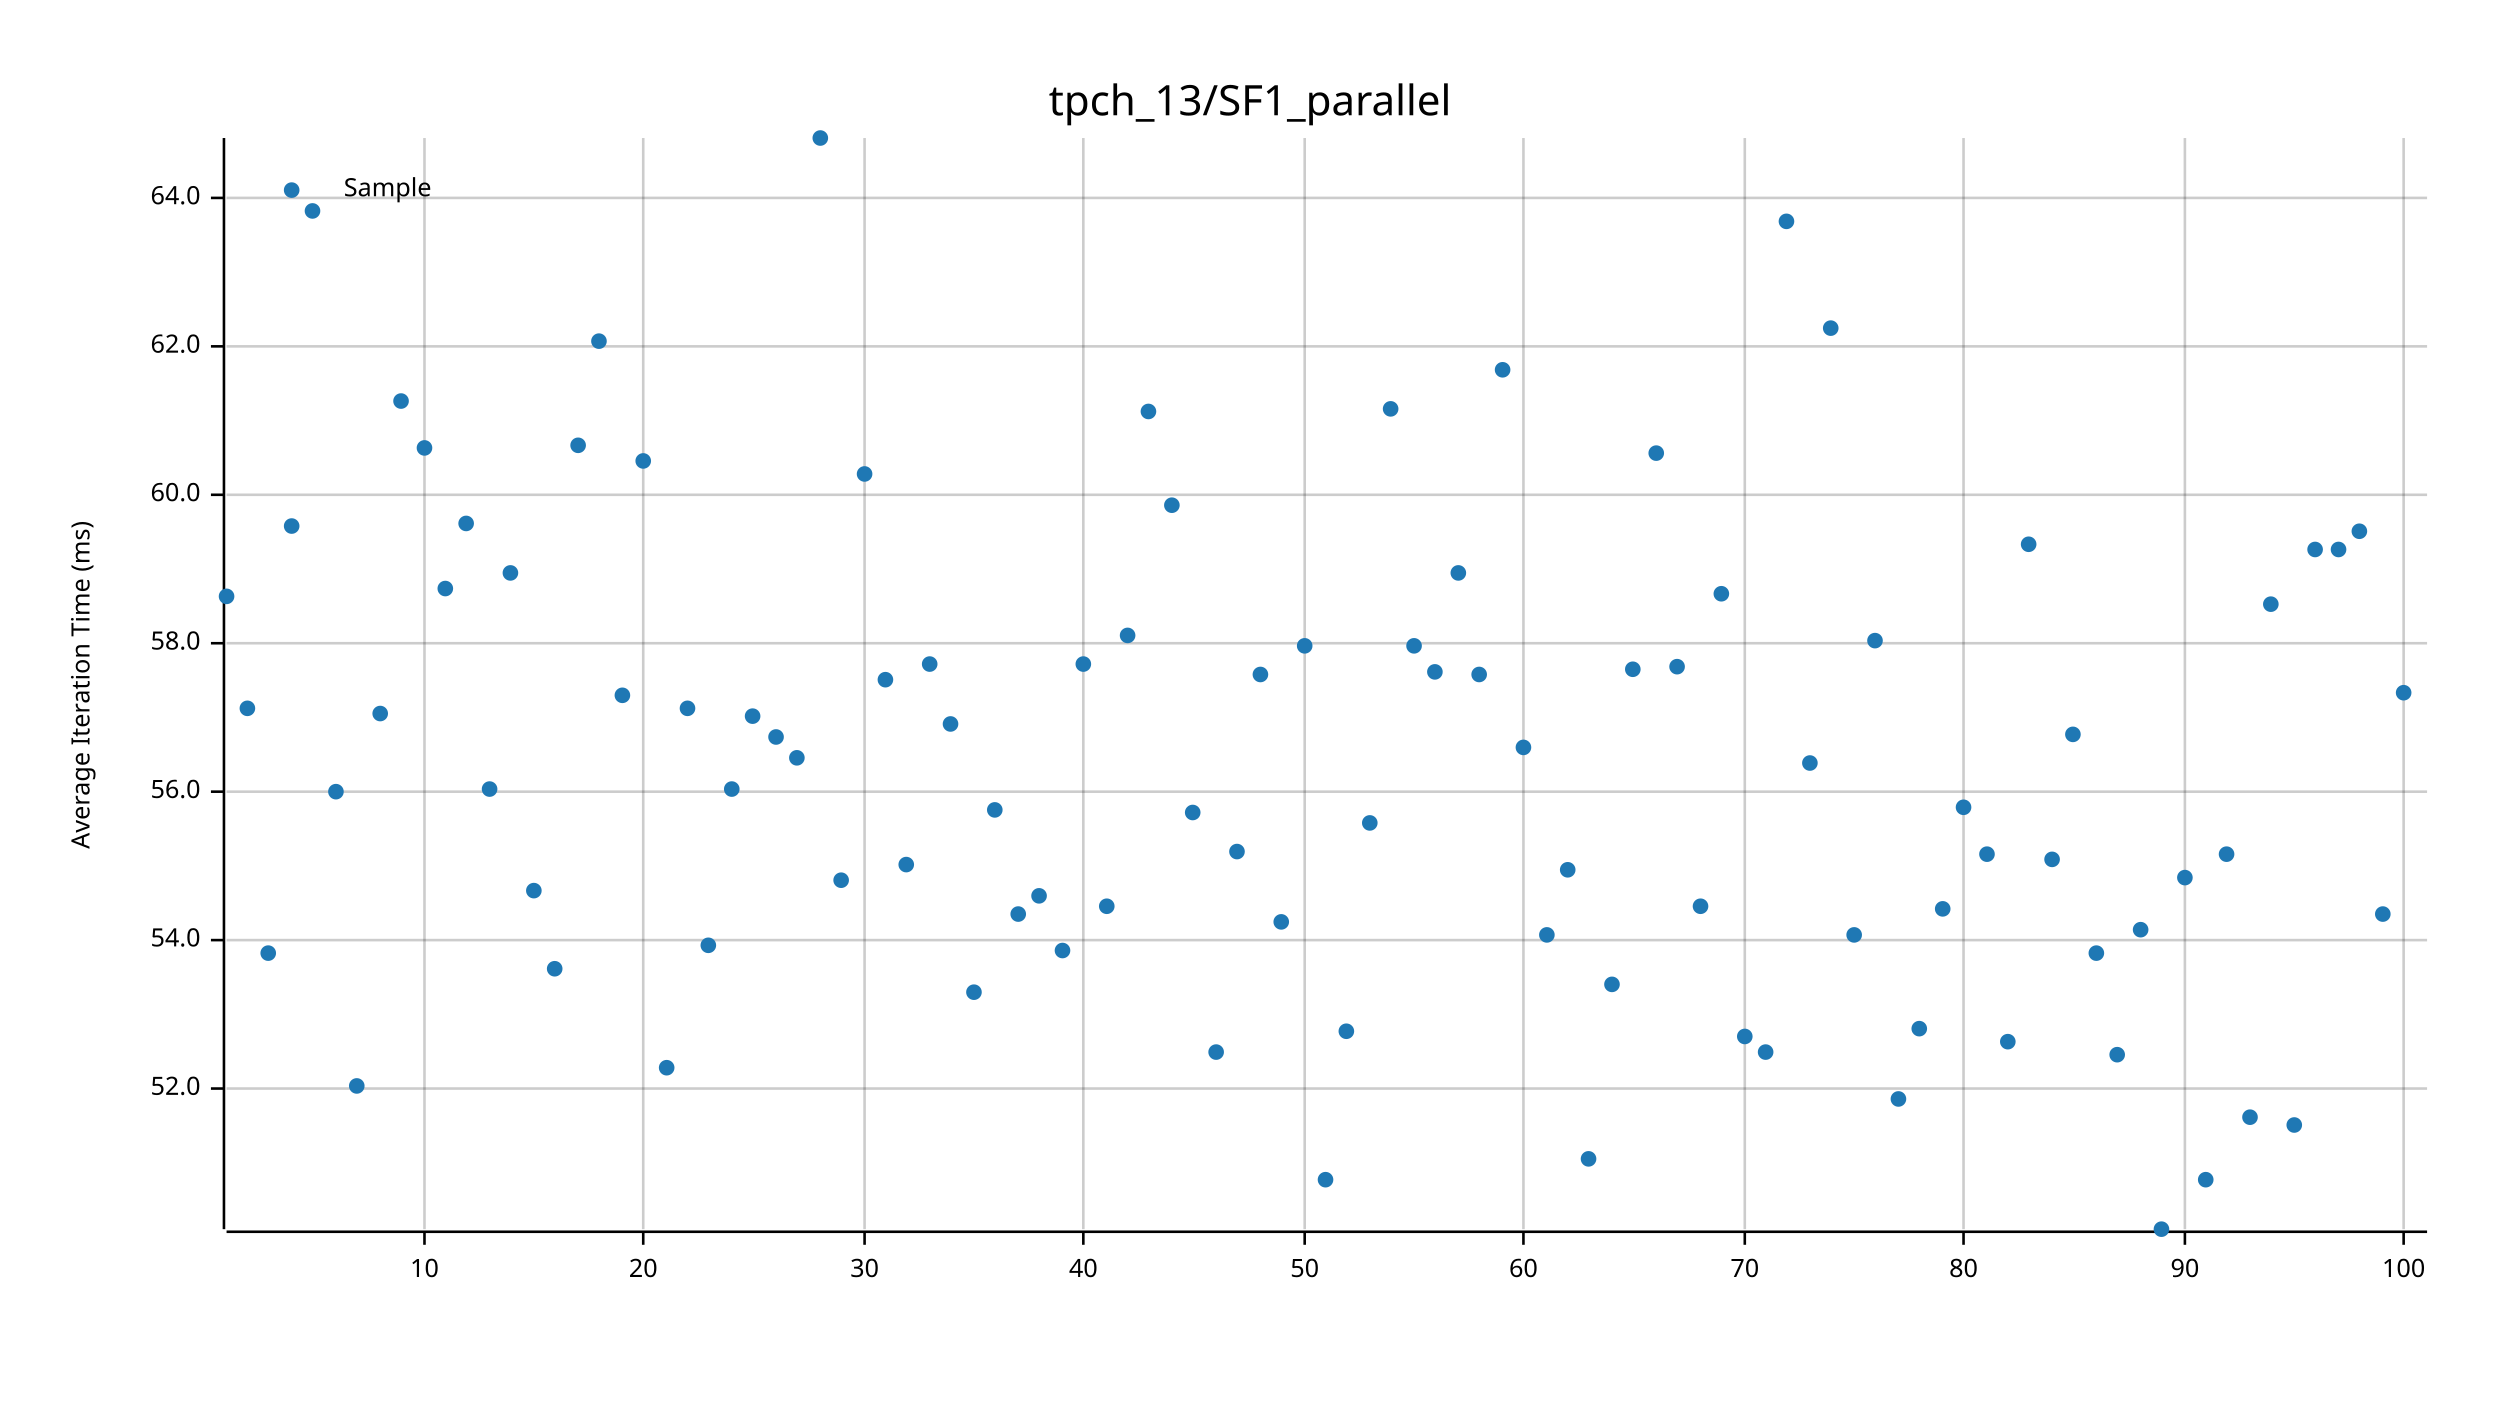
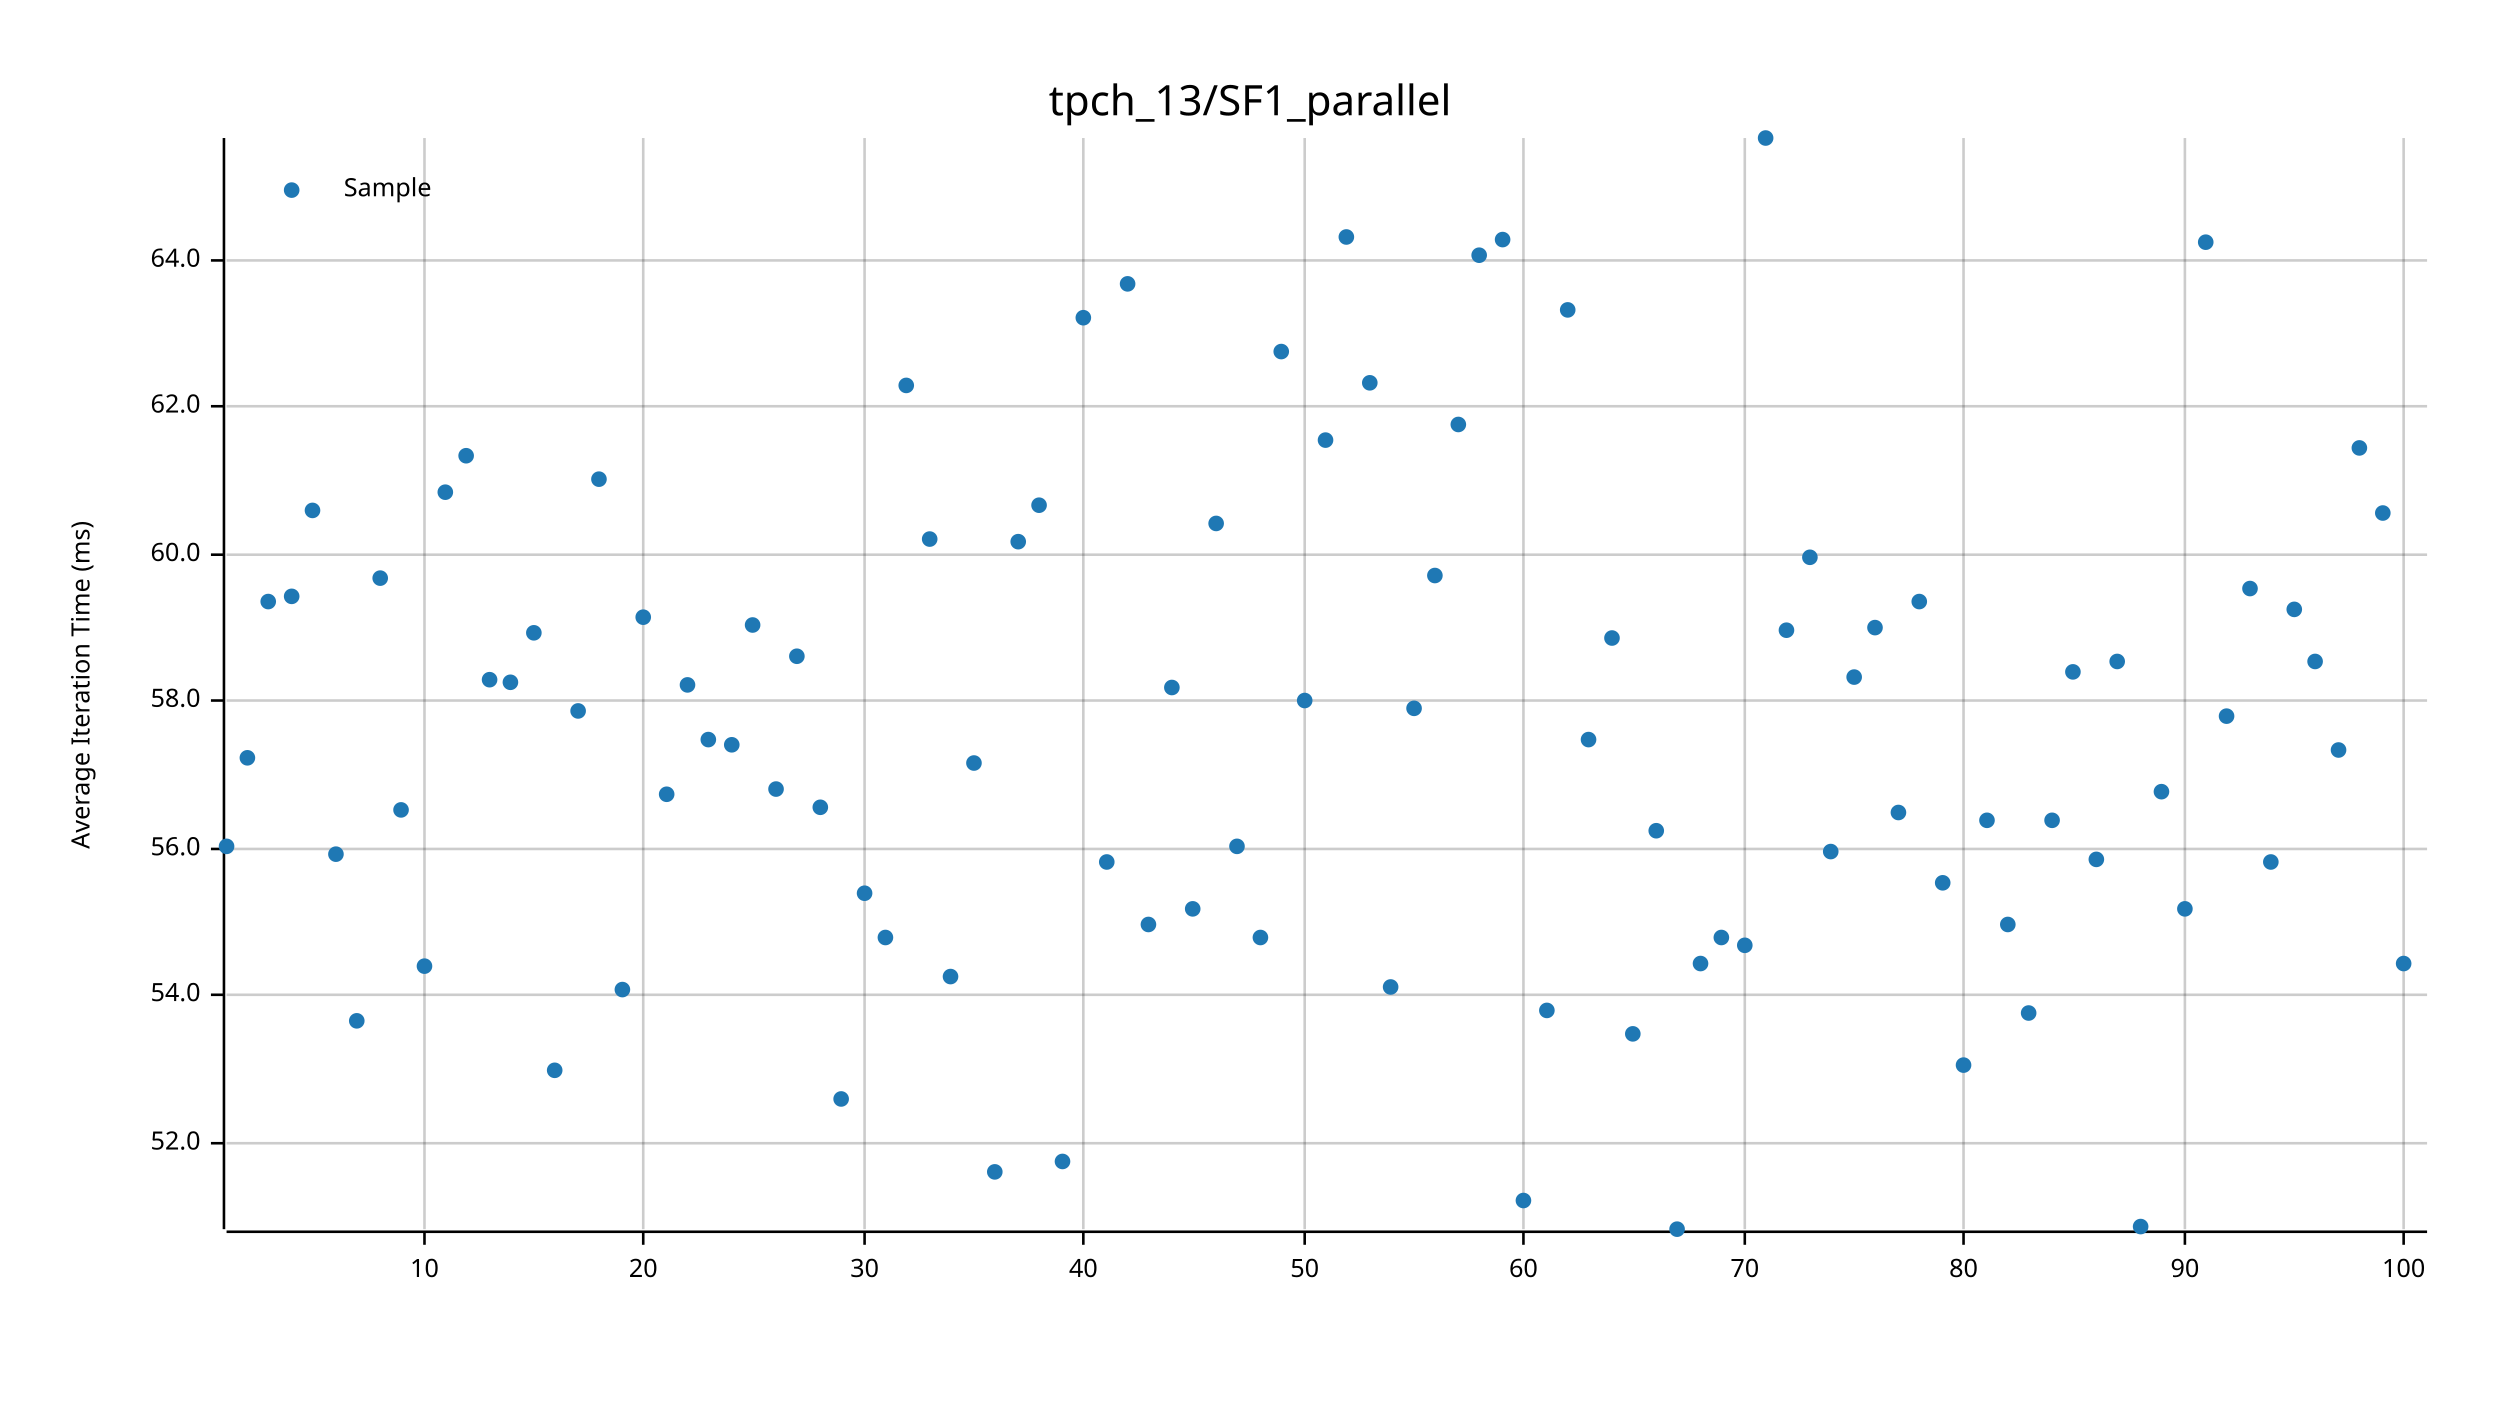
<svg xmlns="http://www.w3.org/2000/svg" width="960" height="540" viewBox="0 0 960 540">
  <text x="480" y="32" dy="0.76em" text-anchor="middle" font-family="sans-serif" font-size="16.129" opacity="1" fill="#000000">
tpch_13/SF1_parallel
</text>
  <text x="27" y="263" dy="0.76em" text-anchor="middle" font-family="sans-serif" font-size="9.677" opacity="1" fill="#000000" transform="rotate(270, 27, 263)">
Average Iteration Time (ms)
</text>
  <line opacity="0.2" stroke="#000000" stroke-width="1" x1="163" y1="472" x2="163" y2="53" />
  <line opacity="0.2" stroke="#000000" stroke-width="1" x1="247" y1="472" x2="247" y2="53" />
  <line opacity="0.2" stroke="#000000" stroke-width="1" x1="332" y1="472" x2="332" y2="53" />
  <line opacity="0.2" stroke="#000000" stroke-width="1" x1="416" y1="472" x2="416" y2="53" />
  <line opacity="0.2" stroke="#000000" stroke-width="1" x1="501" y1="472" x2="501" y2="53" />
  <line opacity="0.2" stroke="#000000" stroke-width="1" x1="585" y1="472" x2="585" y2="53" />
  <line opacity="0.2" stroke="#000000" stroke-width="1" x1="670" y1="472" x2="670" y2="53" />
  <line opacity="0.2" stroke="#000000" stroke-width="1" x1="754" y1="472" x2="754" y2="53" />
  <line opacity="0.2" stroke="#000000" stroke-width="1" x1="839" y1="472" x2="839" y2="53" />
  <line opacity="0.2" stroke="#000000" stroke-width="1" x1="923" y1="472" x2="923" y2="53" />
-   <line opacity="0.2" stroke="#000000" stroke-width="1" x1="87" y1="418" x2="932" y2="418" />
-   <line opacity="0.2" stroke="#000000" stroke-width="1" x1="87" y1="361" x2="932" y2="361" />
-   <line opacity="0.2" stroke="#000000" stroke-width="1" x1="87" y1="304" x2="932" y2="304" />
-   <line opacity="0.2" stroke="#000000" stroke-width="1" x1="87" y1="247" x2="932" y2="247" />
-   <line opacity="0.2" stroke="#000000" stroke-width="1" x1="87" y1="190" x2="932" y2="190" />
-   <line opacity="0.2" stroke="#000000" stroke-width="1" x1="87" y1="133" x2="932" y2="133" />
-   <line opacity="0.2" stroke="#000000" stroke-width="1" x1="87" y1="76" x2="932" y2="76" />
+   <line opacity="0.2" stroke="#000000" stroke-width="1" x1="87" y1="439" x2="932" y2="439" />
+   <line opacity="0.2" stroke="#000000" stroke-width="1" x1="87" y1="382" x2="932" y2="382" />
+   <line opacity="0.2" stroke="#000000" stroke-width="1" x1="87" y1="326" x2="932" y2="326" />
+   <line opacity="0.2" stroke="#000000" stroke-width="1" x1="87" y1="269" x2="932" y2="269" />
+   <line opacity="0.2" stroke="#000000" stroke-width="1" x1="87" y1="213" x2="932" y2="213" />
+   <line opacity="0.2" stroke="#000000" stroke-width="1" x1="87" y1="156" x2="932" y2="156" />
+   <line opacity="0.2" stroke="#000000" stroke-width="1" x1="87" y1="100" x2="932" y2="100" />
  <polyline fill="none" opacity="1" stroke="#000000" stroke-width="1" points="86,53 86,472 " />
-   <text x="77" y="418" dy="0.5ex" text-anchor="end" font-family="sans-serif" font-size="9.677" opacity="1" fill="#000000">
+   <text x="77" y="439" dy="0.5ex" text-anchor="end" font-family="sans-serif" font-size="9.677" opacity="1" fill="#000000">
52.0
</text>
-   <polyline fill="none" opacity="1" stroke="#000000" stroke-width="1" points="81,418 86,418 " />
-   <text x="77" y="361" dy="0.5ex" text-anchor="end" font-family="sans-serif" font-size="9.677" opacity="1" fill="#000000">
+   <polyline fill="none" opacity="1" stroke="#000000" stroke-width="1" points="81,439 86,439 " />
+   <text x="77" y="382" dy="0.5ex" text-anchor="end" font-family="sans-serif" font-size="9.677" opacity="1" fill="#000000">
54.0
</text>
-   <polyline fill="none" opacity="1" stroke="#000000" stroke-width="1" points="81,361 86,361 " />
-   <text x="77" y="304" dy="0.5ex" text-anchor="end" font-family="sans-serif" font-size="9.677" opacity="1" fill="#000000">
+   <polyline fill="none" opacity="1" stroke="#000000" stroke-width="1" points="81,382 86,382 " />
+   <text x="77" y="326" dy="0.5ex" text-anchor="end" font-family="sans-serif" font-size="9.677" opacity="1" fill="#000000">
56.0
</text>
-   <polyline fill="none" opacity="1" stroke="#000000" stroke-width="1" points="81,304 86,304 " />
-   <text x="77" y="247" dy="0.5ex" text-anchor="end" font-family="sans-serif" font-size="9.677" opacity="1" fill="#000000">
+   <polyline fill="none" opacity="1" stroke="#000000" stroke-width="1" points="81,326 86,326 " />
+   <text x="77" y="269" dy="0.5ex" text-anchor="end" font-family="sans-serif" font-size="9.677" opacity="1" fill="#000000">
58.0
</text>
-   <polyline fill="none" opacity="1" stroke="#000000" stroke-width="1" points="81,247 86,247 " />
-   <text x="77" y="190" dy="0.5ex" text-anchor="end" font-family="sans-serif" font-size="9.677" opacity="1" fill="#000000">
+   <polyline fill="none" opacity="1" stroke="#000000" stroke-width="1" points="81,269 86,269 " />
+   <text x="77" y="213" dy="0.5ex" text-anchor="end" font-family="sans-serif" font-size="9.677" opacity="1" fill="#000000">
60.0
</text>
-   <polyline fill="none" opacity="1" stroke="#000000" stroke-width="1" points="81,190 86,190 " />
-   <text x="77" y="133" dy="0.5ex" text-anchor="end" font-family="sans-serif" font-size="9.677" opacity="1" fill="#000000">
+   <polyline fill="none" opacity="1" stroke="#000000" stroke-width="1" points="81,213 86,213 " />
+   <text x="77" y="156" dy="0.5ex" text-anchor="end" font-family="sans-serif" font-size="9.677" opacity="1" fill="#000000">
62.0
</text>
-   <polyline fill="none" opacity="1" stroke="#000000" stroke-width="1" points="81,133 86,133 " />
-   <text x="77" y="76" dy="0.5ex" text-anchor="end" font-family="sans-serif" font-size="9.677" opacity="1" fill="#000000">
+   <polyline fill="none" opacity="1" stroke="#000000" stroke-width="1" points="81,156 86,156 " />
+   <text x="77" y="100" dy="0.5ex" text-anchor="end" font-family="sans-serif" font-size="9.677" opacity="1" fill="#000000">
64.0
</text>
-   <polyline fill="none" opacity="1" stroke="#000000" stroke-width="1" points="81,76 86,76 " />
+   <polyline fill="none" opacity="1" stroke="#000000" stroke-width="1" points="81,100 86,100 " />
  <polyline fill="none" opacity="1" stroke="#000000" stroke-width="1" points="87,473 932,473 " />
  <text x="163" y="483" dy="0.76em" text-anchor="middle" font-family="sans-serif" font-size="9.677" opacity="1" fill="#000000">
10
</text>
  <polyline fill="none" opacity="1" stroke="#000000" stroke-width="1" points="163,473 163,478 " />
  <text x="247" y="483" dy="0.76em" text-anchor="middle" font-family="sans-serif" font-size="9.677" opacity="1" fill="#000000">
20
</text>
  <polyline fill="none" opacity="1" stroke="#000000" stroke-width="1" points="247,473 247,478 " />
  <text x="332" y="483" dy="0.76em" text-anchor="middle" font-family="sans-serif" font-size="9.677" opacity="1" fill="#000000">
30
</text>
  <polyline fill="none" opacity="1" stroke="#000000" stroke-width="1" points="332,473 332,478 " />
  <text x="416" y="483" dy="0.76em" text-anchor="middle" font-family="sans-serif" font-size="9.677" opacity="1" fill="#000000">
40
</text>
  <polyline fill="none" opacity="1" stroke="#000000" stroke-width="1" points="416,473 416,478 " />
  <text x="501" y="483" dy="0.76em" text-anchor="middle" font-family="sans-serif" font-size="9.677" opacity="1" fill="#000000">
50
</text>
  <polyline fill="none" opacity="1" stroke="#000000" stroke-width="1" points="501,473 501,478 " />
  <text x="585" y="483" dy="0.76em" text-anchor="middle" font-family="sans-serif" font-size="9.677" opacity="1" fill="#000000">
60
</text>
  <polyline fill="none" opacity="1" stroke="#000000" stroke-width="1" points="585,473 585,478 " />
  <text x="670" y="483" dy="0.76em" text-anchor="middle" font-family="sans-serif" font-size="9.677" opacity="1" fill="#000000">
70
</text>
  <polyline fill="none" opacity="1" stroke="#000000" stroke-width="1" points="670,473 670,478 " />
  <text x="754" y="483" dy="0.76em" text-anchor="middle" font-family="sans-serif" font-size="9.677" opacity="1" fill="#000000">
80
</text>
  <polyline fill="none" opacity="1" stroke="#000000" stroke-width="1" points="754,473 754,478 " />
  <text x="839" y="483" dy="0.76em" text-anchor="middle" font-family="sans-serif" font-size="9.677" opacity="1" fill="#000000">
90
</text>
  <polyline fill="none" opacity="1" stroke="#000000" stroke-width="1" points="839,473 839,478 " />
  <text x="923" y="483" dy="0.76em" text-anchor="middle" font-family="sans-serif" font-size="9.677" opacity="1" fill="#000000">
100
</text>
  <polyline fill="none" opacity="1" stroke="#000000" stroke-width="1" points="923,473 923,478 " />
-   <circle cx="87" cy="229" r="3" opacity="1" fill="#1F78B4" stroke="none" stroke-width="1" />
-   <circle cx="95" cy="272" r="3" opacity="1" fill="#1F78B4" stroke="none" stroke-width="1" />
-   <circle cx="103" cy="366" r="3" opacity="1" fill="#1F78B4" stroke="none" stroke-width="1" />
-   <circle cx="112" cy="202" r="3" opacity="1" fill="#1F78B4" stroke="none" stroke-width="1" />
-   <circle cx="120" cy="81" r="3" opacity="1" fill="#1F78B4" stroke="none" stroke-width="1" />
-   <circle cx="129" cy="304" r="3" opacity="1" fill="#1F78B4" stroke="none" stroke-width="1" />
-   <circle cx="137" cy="417" r="3" opacity="1" fill="#1F78B4" stroke="none" stroke-width="1" />
-   <circle cx="146" cy="274" r="3" opacity="1" fill="#1F78B4" stroke="none" stroke-width="1" />
-   <circle cx="154" cy="154" r="3" opacity="1" fill="#1F78B4" stroke="none" stroke-width="1" />
-   <circle cx="163" cy="172" r="3" opacity="1" fill="#1F78B4" stroke="none" stroke-width="1" />
-   <circle cx="171" cy="226" r="3" opacity="1" fill="#1F78B4" stroke="none" stroke-width="1" />
-   <circle cx="179" cy="201" r="3" opacity="1" fill="#1F78B4" stroke="none" stroke-width="1" />
-   <circle cx="188" cy="303" r="3" opacity="1" fill="#1F78B4" stroke="none" stroke-width="1" />
-   <circle cx="196" cy="220" r="3" opacity="1" fill="#1F78B4" stroke="none" stroke-width="1" />
-   <circle cx="205" cy="342" r="3" opacity="1" fill="#1F78B4" stroke="none" stroke-width="1" />
-   <circle cx="213" cy="372" r="3" opacity="1" fill="#1F78B4" stroke="none" stroke-width="1" />
-   <circle cx="222" cy="171" r="3" opacity="1" fill="#1F78B4" stroke="none" stroke-width="1" />
-   <circle cx="230" cy="131" r="3" opacity="1" fill="#1F78B4" stroke="none" stroke-width="1" />
-   <circle cx="239" cy="267" r="3" opacity="1" fill="#1F78B4" stroke="none" stroke-width="1" />
-   <circle cx="247" cy="177" r="3" opacity="1" fill="#1F78B4" stroke="none" stroke-width="1" />
-   <circle cx="256" cy="410" r="3" opacity="1" fill="#1F78B4" stroke="none" stroke-width="1" />
-   <circle cx="264" cy="272" r="3" opacity="1" fill="#1F78B4" stroke="none" stroke-width="1" />
-   <circle cx="272" cy="363" r="3" opacity="1" fill="#1F78B4" stroke="none" stroke-width="1" />
-   <circle cx="281" cy="303" r="3" opacity="1" fill="#1F78B4" stroke="none" stroke-width="1" />
-   <circle cx="289" cy="275" r="3" opacity="1" fill="#1F78B4" stroke="none" stroke-width="1" />
-   <circle cx="298" cy="283" r="3" opacity="1" fill="#1F78B4" stroke="none" stroke-width="1" />
-   <circle cx="306" cy="291" r="3" opacity="1" fill="#1F78B4" stroke="none" stroke-width="1" />
-   <circle cx="315" cy="53" r="3" opacity="1" fill="#1F78B4" stroke="none" stroke-width="1" />
-   <circle cx="323" cy="338" r="3" opacity="1" fill="#1F78B4" stroke="none" stroke-width="1" />
-   <circle cx="332" cy="182" r="3" opacity="1" fill="#1F78B4" stroke="none" stroke-width="1" />
-   <circle cx="340" cy="261" r="3" opacity="1" fill="#1F78B4" stroke="none" stroke-width="1" />
-   <circle cx="348" cy="332" r="3" opacity="1" fill="#1F78B4" stroke="none" stroke-width="1" />
-   <circle cx="357" cy="255" r="3" opacity="1" fill="#1F78B4" stroke="none" stroke-width="1" />
-   <circle cx="365" cy="278" r="3" opacity="1" fill="#1F78B4" stroke="none" stroke-width="1" />
-   <circle cx="374" cy="381" r="3" opacity="1" fill="#1F78B4" stroke="none" stroke-width="1" />
-   <circle cx="382" cy="311" r="3" opacity="1" fill="#1F78B4" stroke="none" stroke-width="1" />
-   <circle cx="391" cy="351" r="3" opacity="1" fill="#1F78B4" stroke="none" stroke-width="1" />
-   <circle cx="399" cy="344" r="3" opacity="1" fill="#1F78B4" stroke="none" stroke-width="1" />
-   <circle cx="408" cy="365" r="3" opacity="1" fill="#1F78B4" stroke="none" stroke-width="1" />
-   <circle cx="416" cy="255" r="3" opacity="1" fill="#1F78B4" stroke="none" stroke-width="1" />
-   <circle cx="425" cy="348" r="3" opacity="1" fill="#1F78B4" stroke="none" stroke-width="1" />
-   <circle cx="433" cy="244" r="3" opacity="1" fill="#1F78B4" stroke="none" stroke-width="1" />
-   <circle cx="441" cy="158" r="3" opacity="1" fill="#1F78B4" stroke="none" stroke-width="1" />
-   <circle cx="450" cy="194" r="3" opacity="1" fill="#1F78B4" stroke="none" stroke-width="1" />
-   <circle cx="458" cy="312" r="3" opacity="1" fill="#1F78B4" stroke="none" stroke-width="1" />
-   <circle cx="467" cy="404" r="3" opacity="1" fill="#1F78B4" stroke="none" stroke-width="1" />
-   <circle cx="475" cy="327" r="3" opacity="1" fill="#1F78B4" stroke="none" stroke-width="1" />
-   <circle cx="484" cy="259" r="3" opacity="1" fill="#1F78B4" stroke="none" stroke-width="1" />
-   <circle cx="492" cy="354" r="3" opacity="1" fill="#1F78B4" stroke="none" stroke-width="1" />
-   <circle cx="501" cy="248" r="3" opacity="1" fill="#1F78B4" stroke="none" stroke-width="1" />
-   <circle cx="509" cy="453" r="3" opacity="1" fill="#1F78B4" stroke="none" stroke-width="1" />
-   <circle cx="517" cy="396" r="3" opacity="1" fill="#1F78B4" stroke="none" stroke-width="1" />
-   <circle cx="526" cy="316" r="3" opacity="1" fill="#1F78B4" stroke="none" stroke-width="1" />
-   <circle cx="534" cy="157" r="3" opacity="1" fill="#1F78B4" stroke="none" stroke-width="1" />
-   <circle cx="543" cy="248" r="3" opacity="1" fill="#1F78B4" stroke="none" stroke-width="1" />
-   <circle cx="551" cy="258" r="3" opacity="1" fill="#1F78B4" stroke="none" stroke-width="1" />
-   <circle cx="560" cy="220" r="3" opacity="1" fill="#1F78B4" stroke="none" stroke-width="1" />
-   <circle cx="568" cy="259" r="3" opacity="1" fill="#1F78B4" stroke="none" stroke-width="1" />
-   <circle cx="577" cy="142" r="3" opacity="1" fill="#1F78B4" stroke="none" stroke-width="1" />
-   <circle cx="585" cy="287" r="3" opacity="1" fill="#1F78B4" stroke="none" stroke-width="1" />
-   <circle cx="594" cy="359" r="3" opacity="1" fill="#1F78B4" stroke="none" stroke-width="1" />
-   <circle cx="602" cy="334" r="3" opacity="1" fill="#1F78B4" stroke="none" stroke-width="1" />
-   <circle cx="610" cy="445" r="3" opacity="1" fill="#1F78B4" stroke="none" stroke-width="1" />
-   <circle cx="619" cy="378" r="3" opacity="1" fill="#1F78B4" stroke="none" stroke-width="1" />
-   <circle cx="627" cy="257" r="3" opacity="1" fill="#1F78B4" stroke="none" stroke-width="1" />
-   <circle cx="636" cy="174" r="3" opacity="1" fill="#1F78B4" stroke="none" stroke-width="1" />
-   <circle cx="644" cy="256" r="3" opacity="1" fill="#1F78B4" stroke="none" stroke-width="1" />
-   <circle cx="653" cy="348" r="3" opacity="1" fill="#1F78B4" stroke="none" stroke-width="1" />
-   <circle cx="661" cy="228" r="3" opacity="1" fill="#1F78B4" stroke="none" stroke-width="1" />
-   <circle cx="670" cy="398" r="3" opacity="1" fill="#1F78B4" stroke="none" stroke-width="1" />
-   <circle cx="678" cy="404" r="3" opacity="1" fill="#1F78B4" stroke="none" stroke-width="1" />
-   <circle cx="686" cy="85" r="3" opacity="1" fill="#1F78B4" stroke="none" stroke-width="1" />
-   <circle cx="695" cy="293" r="3" opacity="1" fill="#1F78B4" stroke="none" stroke-width="1" />
-   <circle cx="703" cy="126" r="3" opacity="1" fill="#1F78B4" stroke="none" stroke-width="1" />
-   <circle cx="712" cy="359" r="3" opacity="1" fill="#1F78B4" stroke="none" stroke-width="1" />
-   <circle cx="720" cy="246" r="3" opacity="1" fill="#1F78B4" stroke="none" stroke-width="1" />
-   <circle cx="729" cy="422" r="3" opacity="1" fill="#1F78B4" stroke="none" stroke-width="1" />
-   <circle cx="737" cy="395" r="3" opacity="1" fill="#1F78B4" stroke="none" stroke-width="1" />
-   <circle cx="746" cy="349" r="3" opacity="1" fill="#1F78B4" stroke="none" stroke-width="1" />
-   <circle cx="754" cy="310" r="3" opacity="1" fill="#1F78B4" stroke="none" stroke-width="1" />
-   <circle cx="763" cy="328" r="3" opacity="1" fill="#1F78B4" stroke="none" stroke-width="1" />
-   <circle cx="771" cy="400" r="3" opacity="1" fill="#1F78B4" stroke="none" stroke-width="1" />
-   <circle cx="779" cy="209" r="3" opacity="1" fill="#1F78B4" stroke="none" stroke-width="1" />
-   <circle cx="788" cy="330" r="3" opacity="1" fill="#1F78B4" stroke="none" stroke-width="1" />
-   <circle cx="796" cy="282" r="3" opacity="1" fill="#1F78B4" stroke="none" stroke-width="1" />
-   <circle cx="805" cy="366" r="3" opacity="1" fill="#1F78B4" stroke="none" stroke-width="1" />
-   <circle cx="813" cy="405" r="3" opacity="1" fill="#1F78B4" stroke="none" stroke-width="1" />
-   <circle cx="822" cy="357" r="3" opacity="1" fill="#1F78B4" stroke="none" stroke-width="1" />
-   <circle cx="830" cy="472" r="3" opacity="1" fill="#1F78B4" stroke="none" stroke-width="1" />
-   <circle cx="839" cy="337" r="3" opacity="1" fill="#1F78B4" stroke="none" stroke-width="1" />
-   <circle cx="847" cy="453" r="3" opacity="1" fill="#1F78B4" stroke="none" stroke-width="1" />
-   <circle cx="855" cy="328" r="3" opacity="1" fill="#1F78B4" stroke="none" stroke-width="1" />
-   <circle cx="864" cy="429" r="3" opacity="1" fill="#1F78B4" stroke="none" stroke-width="1" />
-   <circle cx="872" cy="232" r="3" opacity="1" fill="#1F78B4" stroke="none" stroke-width="1" />
-   <circle cx="881" cy="432" r="3" opacity="1" fill="#1F78B4" stroke="none" stroke-width="1" />
-   <circle cx="889" cy="211" r="3" opacity="1" fill="#1F78B4" stroke="none" stroke-width="1" />
-   <circle cx="898" cy="211" r="3" opacity="1" fill="#1F78B4" stroke="none" stroke-width="1" />
-   <circle cx="906" cy="204" r="3" opacity="1" fill="#1F78B4" stroke="none" stroke-width="1" />
-   <circle cx="915" cy="351" r="3" opacity="1" fill="#1F78B4" stroke="none" stroke-width="1" />
-   <circle cx="923" cy="266" r="3" opacity="1" fill="#1F78B4" stroke="none" stroke-width="1" />
+   <circle cx="87" cy="325" r="3" opacity="1" fill="#1F78B4" stroke="none" stroke-width="1" />
+   <circle cx="95" cy="291" r="3" opacity="1" fill="#1F78B4" stroke="none" stroke-width="1" />
+   <circle cx="103" cy="231" r="3" opacity="1" fill="#1F78B4" stroke="none" stroke-width="1" />
+   <circle cx="112" cy="229" r="3" opacity="1" fill="#1F78B4" stroke="none" stroke-width="1" />
+   <circle cx="120" cy="196" r="3" opacity="1" fill="#1F78B4" stroke="none" stroke-width="1" />
+   <circle cx="129" cy="328" r="3" opacity="1" fill="#1F78B4" stroke="none" stroke-width="1" />
+   <circle cx="137" cy="392" r="3" opacity="1" fill="#1F78B4" stroke="none" stroke-width="1" />
+   <circle cx="146" cy="222" r="3" opacity="1" fill="#1F78B4" stroke="none" stroke-width="1" />
+   <circle cx="154" cy="311" r="3" opacity="1" fill="#1F78B4" stroke="none" stroke-width="1" />
+   <circle cx="163" cy="371" r="3" opacity="1" fill="#1F78B4" stroke="none" stroke-width="1" />
+   <circle cx="171" cy="189" r="3" opacity="1" fill="#1F78B4" stroke="none" stroke-width="1" />
+   <circle cx="179" cy="175" r="3" opacity="1" fill="#1F78B4" stroke="none" stroke-width="1" />
+   <circle cx="188" cy="261" r="3" opacity="1" fill="#1F78B4" stroke="none" stroke-width="1" />
+   <circle cx="196" cy="262" r="3" opacity="1" fill="#1F78B4" stroke="none" stroke-width="1" />
+   <circle cx="205" cy="243" r="3" opacity="1" fill="#1F78B4" stroke="none" stroke-width="1" />
+   <circle cx="213" cy="411" r="3" opacity="1" fill="#1F78B4" stroke="none" stroke-width="1" />
+   <circle cx="222" cy="273" r="3" opacity="1" fill="#1F78B4" stroke="none" stroke-width="1" />
+   <circle cx="230" cy="184" r="3" opacity="1" fill="#1F78B4" stroke="none" stroke-width="1" />
+   <circle cx="239" cy="380" r="3" opacity="1" fill="#1F78B4" stroke="none" stroke-width="1" />
+   <circle cx="247" cy="237" r="3" opacity="1" fill="#1F78B4" stroke="none" stroke-width="1" />
+   <circle cx="256" cy="305" r="3" opacity="1" fill="#1F78B4" stroke="none" stroke-width="1" />
+   <circle cx="264" cy="263" r="3" opacity="1" fill="#1F78B4" stroke="none" stroke-width="1" />
+   <circle cx="272" cy="284" r="3" opacity="1" fill="#1F78B4" stroke="none" stroke-width="1" />
+   <circle cx="281" cy="286" r="3" opacity="1" fill="#1F78B4" stroke="none" stroke-width="1" />
+   <circle cx="289" cy="240" r="3" opacity="1" fill="#1F78B4" stroke="none" stroke-width="1" />
+   <circle cx="298" cy="303" r="3" opacity="1" fill="#1F78B4" stroke="none" stroke-width="1" />
+   <circle cx="306" cy="252" r="3" opacity="1" fill="#1F78B4" stroke="none" stroke-width="1" />
+   <circle cx="315" cy="310" r="3" opacity="1" fill="#1F78B4" stroke="none" stroke-width="1" />
+   <circle cx="323" cy="422" r="3" opacity="1" fill="#1F78B4" stroke="none" stroke-width="1" />
+   <circle cx="332" cy="343" r="3" opacity="1" fill="#1F78B4" stroke="none" stroke-width="1" />
+   <circle cx="340" cy="360" r="3" opacity="1" fill="#1F78B4" stroke="none" stroke-width="1" />
+   <circle cx="348" cy="148" r="3" opacity="1" fill="#1F78B4" stroke="none" stroke-width="1" />
+   <circle cx="357" cy="207" r="3" opacity="1" fill="#1F78B4" stroke="none" stroke-width="1" />
+   <circle cx="365" cy="375" r="3" opacity="1" fill="#1F78B4" stroke="none" stroke-width="1" />
+   <circle cx="374" cy="293" r="3" opacity="1" fill="#1F78B4" stroke="none" stroke-width="1" />
+   <circle cx="382" cy="450" r="3" opacity="1" fill="#1F78B4" stroke="none" stroke-width="1" />
+   <circle cx="391" cy="208" r="3" opacity="1" fill="#1F78B4" stroke="none" stroke-width="1" />
+   <circle cx="399" cy="194" r="3" opacity="1" fill="#1F78B4" stroke="none" stroke-width="1" />
+   <circle cx="408" cy="446" r="3" opacity="1" fill="#1F78B4" stroke="none" stroke-width="1" />
+   <circle cx="416" cy="122" r="3" opacity="1" fill="#1F78B4" stroke="none" stroke-width="1" />
+   <circle cx="425" cy="331" r="3" opacity="1" fill="#1F78B4" stroke="none" stroke-width="1" />
+   <circle cx="433" cy="109" r="3" opacity="1" fill="#1F78B4" stroke="none" stroke-width="1" />
+   <circle cx="441" cy="355" r="3" opacity="1" fill="#1F78B4" stroke="none" stroke-width="1" />
+   <circle cx="450" cy="264" r="3" opacity="1" fill="#1F78B4" stroke="none" stroke-width="1" />
+   <circle cx="458" cy="349" r="3" opacity="1" fill="#1F78B4" stroke="none" stroke-width="1" />
+   <circle cx="467" cy="201" r="3" opacity="1" fill="#1F78B4" stroke="none" stroke-width="1" />
+   <circle cx="475" cy="325" r="3" opacity="1" fill="#1F78B4" stroke="none" stroke-width="1" />
+   <circle cx="484" cy="360" r="3" opacity="1" fill="#1F78B4" stroke="none" stroke-width="1" />
+   <circle cx="492" cy="135" r="3" opacity="1" fill="#1F78B4" stroke="none" stroke-width="1" />
+   <circle cx="501" cy="269" r="3" opacity="1" fill="#1F78B4" stroke="none" stroke-width="1" />
+   <circle cx="509" cy="169" r="3" opacity="1" fill="#1F78B4" stroke="none" stroke-width="1" />
+   <circle cx="517" cy="91" r="3" opacity="1" fill="#1F78B4" stroke="none" stroke-width="1" />
+   <circle cx="526" cy="147" r="3" opacity="1" fill="#1F78B4" stroke="none" stroke-width="1" />
+   <circle cx="534" cy="379" r="3" opacity="1" fill="#1F78B4" stroke="none" stroke-width="1" />
+   <circle cx="543" cy="272" r="3" opacity="1" fill="#1F78B4" stroke="none" stroke-width="1" />
+   <circle cx="551" cy="221" r="3" opacity="1" fill="#1F78B4" stroke="none" stroke-width="1" />
+   <circle cx="560" cy="163" r="3" opacity="1" fill="#1F78B4" stroke="none" stroke-width="1" />
+   <circle cx="568" cy="98" r="3" opacity="1" fill="#1F78B4" stroke="none" stroke-width="1" />
+   <circle cx="577" cy="92" r="3" opacity="1" fill="#1F78B4" stroke="none" stroke-width="1" />
+   <circle cx="585" cy="461" r="3" opacity="1" fill="#1F78B4" stroke="none" stroke-width="1" />
+   <circle cx="594" cy="388" r="3" opacity="1" fill="#1F78B4" stroke="none" stroke-width="1" />
+   <circle cx="602" cy="119" r="3" opacity="1" fill="#1F78B4" stroke="none" stroke-width="1" />
+   <circle cx="610" cy="284" r="3" opacity="1" fill="#1F78B4" stroke="none" stroke-width="1" />
+   <circle cx="619" cy="245" r="3" opacity="1" fill="#1F78B4" stroke="none" stroke-width="1" />
+   <circle cx="627" cy="397" r="3" opacity="1" fill="#1F78B4" stroke="none" stroke-width="1" />
+   <circle cx="636" cy="319" r="3" opacity="1" fill="#1F78B4" stroke="none" stroke-width="1" />
+   <circle cx="644" cy="472" r="3" opacity="1" fill="#1F78B4" stroke="none" stroke-width="1" />
+   <circle cx="653" cy="370" r="3" opacity="1" fill="#1F78B4" stroke="none" stroke-width="1" />
+   <circle cx="661" cy="360" r="3" opacity="1" fill="#1F78B4" stroke="none" stroke-width="1" />
+   <circle cx="670" cy="363" r="3" opacity="1" fill="#1F78B4" stroke="none" stroke-width="1" />
+   <circle cx="678" cy="53" r="3" opacity="1" fill="#1F78B4" stroke="none" stroke-width="1" />
+   <circle cx="686" cy="242" r="3" opacity="1" fill="#1F78B4" stroke="none" stroke-width="1" />
+   <circle cx="695" cy="214" r="3" opacity="1" fill="#1F78B4" stroke="none" stroke-width="1" />
+   <circle cx="703" cy="327" r="3" opacity="1" fill="#1F78B4" stroke="none" stroke-width="1" />
+   <circle cx="712" cy="260" r="3" opacity="1" fill="#1F78B4" stroke="none" stroke-width="1" />
+   <circle cx="720" cy="241" r="3" opacity="1" fill="#1F78B4" stroke="none" stroke-width="1" />
+   <circle cx="729" cy="312" r="3" opacity="1" fill="#1F78B4" stroke="none" stroke-width="1" />
+   <circle cx="737" cy="231" r="3" opacity="1" fill="#1F78B4" stroke="none" stroke-width="1" />
+   <circle cx="746" cy="339" r="3" opacity="1" fill="#1F78B4" stroke="none" stroke-width="1" />
+   <circle cx="754" cy="409" r="3" opacity="1" fill="#1F78B4" stroke="none" stroke-width="1" />
+   <circle cx="763" cy="315" r="3" opacity="1" fill="#1F78B4" stroke="none" stroke-width="1" />
+   <circle cx="771" cy="355" r="3" opacity="1" fill="#1F78B4" stroke="none" stroke-width="1" />
+   <circle cx="779" cy="389" r="3" opacity="1" fill="#1F78B4" stroke="none" stroke-width="1" />
+   <circle cx="788" cy="315" r="3" opacity="1" fill="#1F78B4" stroke="none" stroke-width="1" />
+   <circle cx="796" cy="258" r="3" opacity="1" fill="#1F78B4" stroke="none" stroke-width="1" />
+   <circle cx="805" cy="330" r="3" opacity="1" fill="#1F78B4" stroke="none" stroke-width="1" />
+   <circle cx="813" cy="254" r="3" opacity="1" fill="#1F78B4" stroke="none" stroke-width="1" />
+   <circle cx="822" cy="471" r="3" opacity="1" fill="#1F78B4" stroke="none" stroke-width="1" />
+   <circle cx="830" cy="304" r="3" opacity="1" fill="#1F78B4" stroke="none" stroke-width="1" />
+   <circle cx="839" cy="349" r="3" opacity="1" fill="#1F78B4" stroke="none" stroke-width="1" />
+   <circle cx="847" cy="93" r="3" opacity="1" fill="#1F78B4" stroke="none" stroke-width="1" />
+   <circle cx="855" cy="275" r="3" opacity="1" fill="#1F78B4" stroke="none" stroke-width="1" />
+   <circle cx="864" cy="226" r="3" opacity="1" fill="#1F78B4" stroke="none" stroke-width="1" />
+   <circle cx="872" cy="331" r="3" opacity="1" fill="#1F78B4" stroke="none" stroke-width="1" />
+   <circle cx="881" cy="234" r="3" opacity="1" fill="#1F78B4" stroke="none" stroke-width="1" />
+   <circle cx="889" cy="254" r="3" opacity="1" fill="#1F78B4" stroke="none" stroke-width="1" />
+   <circle cx="898" cy="288" r="3" opacity="1" fill="#1F78B4" stroke="none" stroke-width="1" />
+   <circle cx="906" cy="172" r="3" opacity="1" fill="#1F78B4" stroke="none" stroke-width="1" />
+   <circle cx="915" cy="197" r="3" opacity="1" fill="#1F78B4" stroke="none" stroke-width="1" />
+   <circle cx="923" cy="370" r="3" opacity="1" fill="#1F78B4" stroke="none" stroke-width="1" />
  <text x="132" y="68" dy="0.76em" text-anchor="start" font-family="sans-serif" font-size="9.677" opacity="1" fill="#000000">
Sample
</text>
  <circle cx="112" cy="73" r="3" opacity="1" fill="#1F78B4" stroke="none" stroke-width="1" />
</svg>
